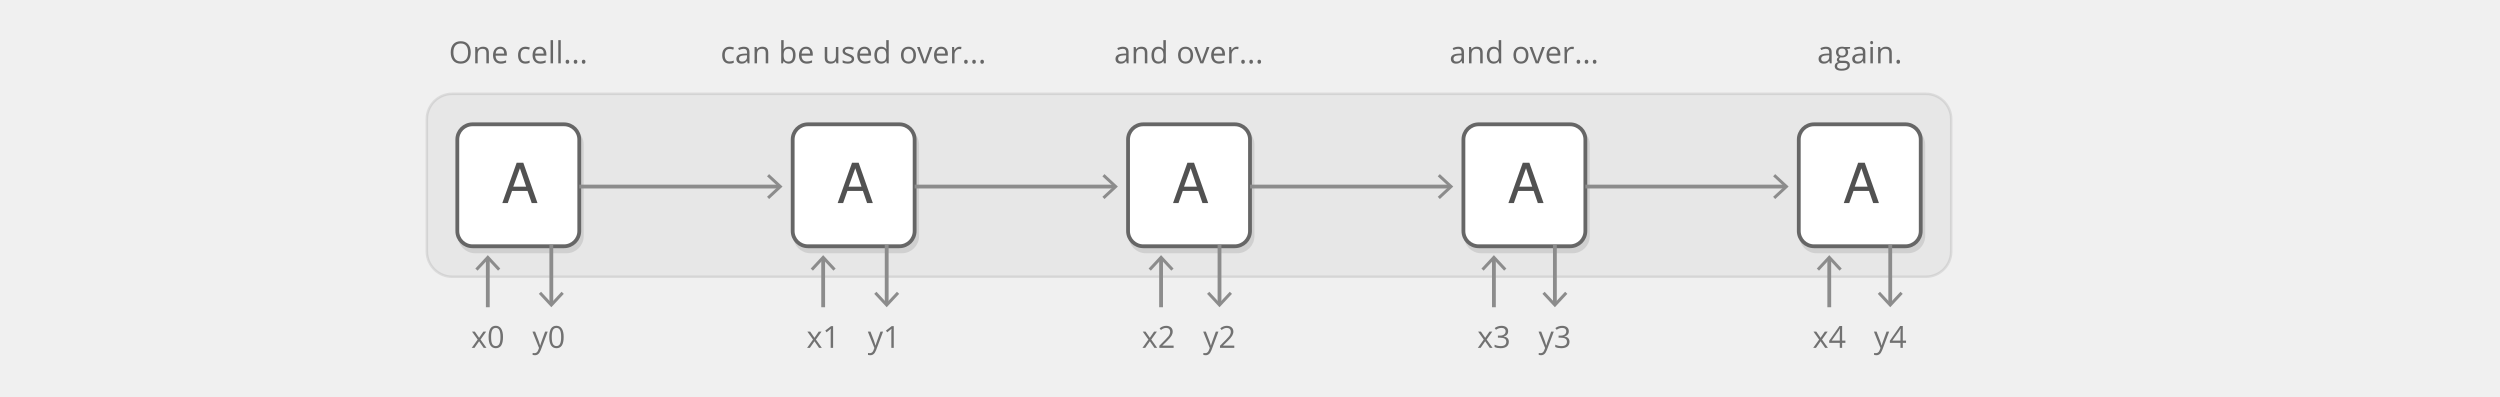
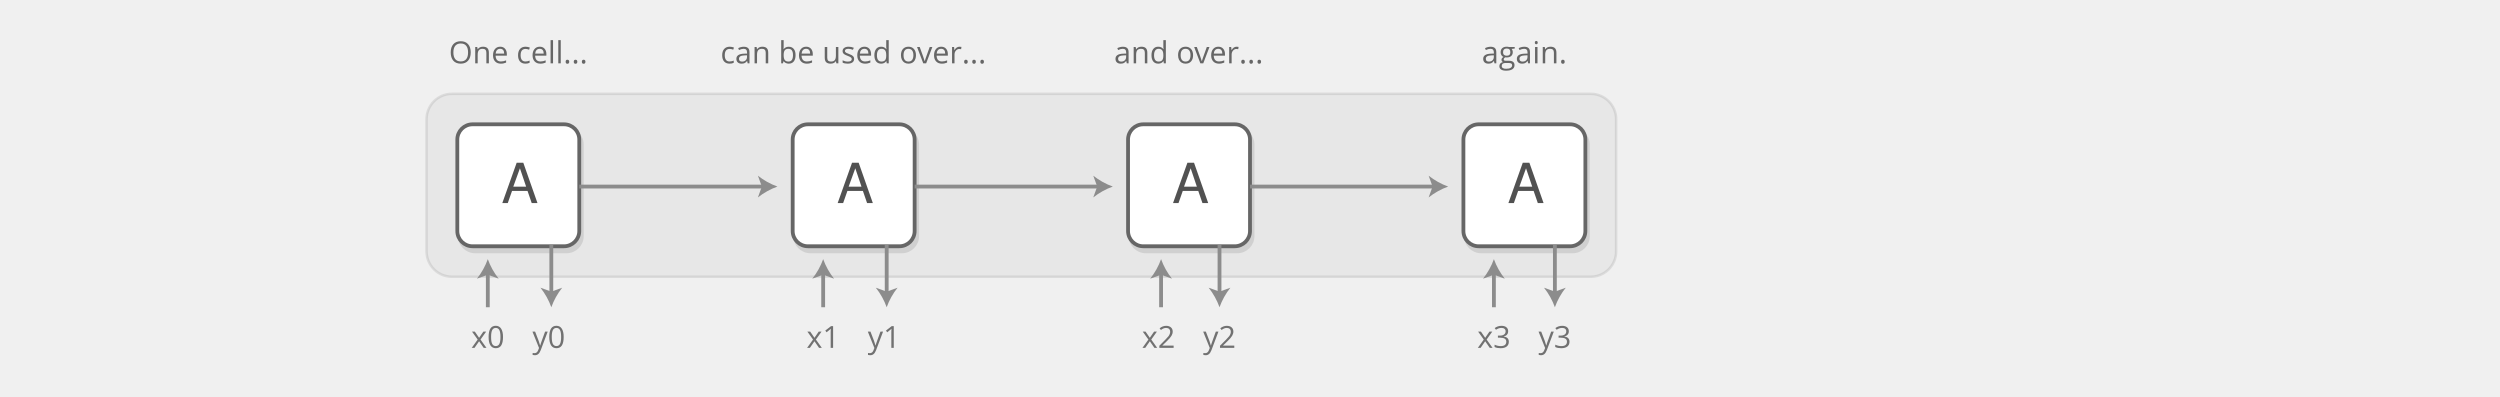
<svg xmlns="http://www.w3.org/2000/svg" xmlns:xlink="http://www.w3.org/1999/xlink" id="background" width="984" height="156" viewBox="0 0 984 156">
  <defs>
    <symbol id="rnn-bg" data-name="rnn-bg" viewBox="0 0 49.5 49.5">
      <rect x="0.75" y="0.75" width="48" height="48" rx="6" ry="6" fill="#fff" stroke="#666" stroke-width="1.5" />
    </symbol>
    <symbol id="rnn-a" data-name="rnn-a" viewBox="0 0 49.5 49.5">
      <use id="rnn-bg-3" data-name="rnn-bg" width="49.5" height="49.5" xlink:href="#rnn-bg" />
      <text transform="translate(18.08 31.75)" font-size="21.77" fill="#515151" font-family="Helvetica" letter-spacing="-1">A</text>
    </symbol>
  </defs>
  <g id="_Group_" data-name="&lt;Group&gt;">
-     <rect x="168" y="36.93" width="600" height="72" rx="10" ry="10" opacity="0.04" />
+     <rect x="167.89" y="36.93" width="468.22" height="72" rx="10" ry="10" opacity="0.04" />
    <g opacity="0.1">
-       <rect x="168" y="36.93" width="600" height="72" rx="10" ry="10" fill="none" stroke="#231f20" />
+       <rect x="167.89" y="36.93" width="468.22" height="72" rx="10" ry="10" fill="none" stroke="#231f20" />
    </g>
  </g>
  <g>
    <g opacity="0.1">
      <rect x="181" y="50.93" width="48" height="48" rx="6" ry="6" stroke="#000" stroke-width="1.5" />
      <path d="M204.55,66.31h2.39l5.67,15.62h-2.32l-1.63-4.68h-6.13l-1.69,4.68h-2.17Zm3.51,9.22-2.4-6.9-2.5,6.9h4.9Z" />
    </g>
    <use width="49.5" height="49.5" transform="translate(179.25 48.18)" xlink:href="#rnn-a" />
  </g>
  <g>
    <g opacity="0.1">
      <rect x="313" y="50.93" width="48" height="48" rx="6" ry="6" stroke="#000" stroke-width="1.5" />
      <path d="M336.55,66.31h2.39l5.67,15.62h-2.32l-1.63-4.68h-6.13l-1.69,4.68h-2.17Zm3.51,9.22-2.4-6.9-2.5,6.9h4.9Z" />
    </g>
    <use width="49.5" height="49.5" transform="translate(311.25 48.18)" xlink:href="#rnn-a" />
  </g>
  <g>
    <g opacity="0.1">
      <rect x="445" y="50.93" width="48" height="48" rx="6" ry="6" stroke="#000" stroke-width="1.5" />
      <path d="M468.55,66.31h2.39l5.67,15.62h-2.32l-1.63-4.68h-6.13l-1.69,4.68h-2.17Zm3.51,9.22-2.4-6.9-2.5,6.9h4.9Z" />
    </g>
    <use width="49.5" height="49.5" transform="translate(443.25 48.18)" xlink:href="#rnn-a" />
  </g>
  <g id="_Group_2" data-name="&lt;Group&gt;">
    <g opacity="0.1">
      <rect x="577" y="50.93" width="48" height="48" rx="6" ry="6" stroke="#000" stroke-width="1.5" />
      <path d="M600.55,66.31h2.39l5.67,15.62h-2.32l-1.63-4.68h-6.13l-1.69,4.68h-2.17Zm3.51,9.22-2.41-6.9-2.5,6.9h4.9Z" />
    </g>
    <use width="49.5" height="49.5" transform="translate(575.25 48.18)" xlink:href="#rnn-a" />
  </g>
-   <g id="_Group_3" data-name="&lt;Group&gt;">
-     <g opacity="0.1">
-       <rect x="709" y="50.93" width="48" height="48" rx="6" ry="6" stroke="#000" stroke-width="1.5" />
-       <path d="M732.55,66.31h2.39l5.67,15.62h-2.32l-1.63-4.68h-6.13l-1.69,4.68h-2.17Zm3.51,9.22-2.41-6.9-2.5,6.9h4.9Z" />
-     </g>
-     <use width="49.5" height="49.5" transform="translate(707.25 48.18)" xlink:href="#rnn-a" />
-   </g>
  <text transform="translate(185.43 136.93)" font-size="12" fill="#717171" font-family="Open Sans">x0</text>
  <text transform="translate(209.55 136.93)" font-size="12" fill="#717171" font-family="Open Sans">y0</text>
  <text transform="translate(317.43 136.93)" font-size="12" fill="#717171" font-family="Open Sans">x1</text>
  <text transform="translate(341.55 136.93)" font-size="12" fill="#717171" font-family="Open Sans">y1</text>
  <text transform="translate(449.43 136.93)" font-size="12" fill="#717171" font-family="Open Sans">x2</text>
  <text transform="translate(473.55 136.93)" font-size="12" fill="#717171" font-family="Open Sans">y2</text>
  <text transform="translate(581.43 136.93)" font-size="12" fill="#717171" font-family="Open Sans">x3</text>
  <text transform="translate(605.55 136.93)" font-size="12" fill="#717171" font-family="Open Sans">y3</text>
  <text transform="translate(176.67 24.93)" font-size="12" fill="#666" font-family="Open Sans">One cell...</text>
  <text transform="translate(283.58 24.93)" font-size="12" fill="#666" font-family="Open Sans">can be used over...</text>
  <text transform="translate(438.51 24.93)" font-size="12" fill="#666" font-family="Open Sans">and over...</text>
-   <text transform="translate(570.51 24.93)" font-size="12" fill="#666" font-family="Open Sans">and over...</text>
-   <text transform="translate(715.24 24.93)" font-size="12" fill="#666" font-family="Open Sans">again.</text>
+   <text transform="translate(583.24 24.93)" font-size="12" fill="#666" font-family="Open Sans">again.</text>
  <g>
-     <line x1="228" y1="73.43" x2="306.7" y2="73.43" fill="none" stroke="#8c8c8c" stroke-miterlimit="10" stroke-width="1.5" />
-     <polygon points="302.72 78.34 301.9 77.46 306.24 73.43 301.9 69.4 302.72 68.53 308 73.43 302.72 78.34" fill="#8c8c8c" />
-   </g>
-   <g>
-     <line x1="192" y1="120.93" x2="192" y2="101.73" fill="none" stroke="#8c8c8c" stroke-miterlimit="10" stroke-width="1.5" />
-     <polygon points="196.91 105.71 196.03 106.53 192 102.19 187.97 106.53 187.09 105.71 192 100.43 196.91 105.71" fill="#8c8c8c" />
-   </g>
-   <g>
-     <line x1="217" y1="96.43" x2="217" y2="119.63" fill="none" stroke="#8c8c8c" stroke-miterlimit="10" stroke-width="1.5" />
-     <polygon points="212.09 115.66 212.97 114.84 217 119.17 221.03 114.84 221.91 115.66 217 120.93 212.09 115.66" fill="#8c8c8c" />
-   </g>
-   <g>
-     <line x1="324" y1="120.93" x2="324" y2="101.73" fill="none" stroke="#8c8c8c" stroke-miterlimit="10" stroke-width="1.5" />
-     <polygon points="328.91 105.71 328.03 106.53 324 102.19 319.97 106.53 319.09 105.71 324 100.43 328.91 105.71" fill="#8c8c8c" />
-   </g>
-   <g>
-     <line x1="349" y1="96.43" x2="349" y2="119.63" fill="none" stroke="#8c8c8c" stroke-miterlimit="10" stroke-width="1.5" />
-     <polygon points="344.09 115.66 344.97 114.84 349 119.17 353.03 114.84 353.91 115.66 349 120.93 344.09 115.66" fill="#8c8c8c" />
-   </g>
-   <g>
-     <line x1="457" y1="120.93" x2="457" y2="101.73" fill="none" stroke="#8c8c8c" stroke-miterlimit="10" stroke-width="1.5" />
-     <polygon points="461.91 105.71 461.03 106.53 457 102.19 452.97 106.53 452.09 105.71 457 100.43 461.91 105.71" fill="#8c8c8c" />
-   </g>
-   <g>
-     <line x1="480" y1="96.43" x2="480" y2="119.63" fill="none" stroke="#8c8c8c" stroke-miterlimit="10" stroke-width="1.5" />
-     <polygon points="475.09 115.66 475.97 114.84 480 119.17 484.03 114.84 484.91 115.66 480 120.93 475.09 115.66" fill="#8c8c8c" />
-   </g>
-   <g>
-     <line x1="588" y1="120.93" x2="588" y2="101.73" fill="none" stroke="#8c8c8c" stroke-miterlimit="10" stroke-width="1.5" />
-     <polygon points="592.91 105.71 592.03 106.53 588 102.19 583.97 106.53 583.09 105.71 588 100.43 592.91 105.71" fill="#8c8c8c" />
-   </g>
-   <g>
-     <line x1="612" y1="96.43" x2="612" y2="119.63" fill="none" stroke="#8c8c8c" stroke-miterlimit="10" stroke-width="1.5" />
-     <polygon points="607.09 115.66 607.97 114.84 612 119.17 616.03 114.84 616.91 115.66 612 120.93 607.09 115.66" fill="#8c8c8c" />
-   </g>
-   <text transform="translate(713.43 136.93)" font-size="12" fill="#717171" font-family="Open Sans">x4</text>
-   <text transform="translate(737.55 136.93)" font-size="12" fill="#717171" font-family="Open Sans">y4</text>
-   <g>
-     <line x1="720" y1="120.93" x2="720" y2="101.73" fill="none" stroke="#8c8c8c" stroke-miterlimit="10" stroke-width="1.5" />
-     <polygon points="724.91 105.71 724.03 106.53 720 102.19 715.97 106.53 715.09 105.71 720 100.43 724.91 105.71" fill="#8c8c8c" />
-   </g>
-   <g>
-     <line x1="744" y1="96.43" x2="744" y2="119.63" fill="none" stroke="#8c8c8c" stroke-miterlimit="10" stroke-width="1.5" />
-     <polygon points="739.09 115.66 739.97 114.84 744 119.17 748.03 114.84 748.91 115.66 744 120.93 739.09 115.66" fill="#8c8c8c" />
-   </g>
-   <g>
-     <line x1="360" y1="73.43" x2="438.7" y2="73.43" fill="none" stroke="#8c8c8c" stroke-miterlimit="10" stroke-width="1.5" />
-     <polygon points="434.72 78.34 433.9 77.46 438.24 73.43 433.9 69.4 434.72 68.53 440 73.43 434.72 78.34" fill="#8c8c8c" />
-   </g>
-   <g>
-     <line x1="492" y1="73.43" x2="570.7" y2="73.43" fill="none" stroke="#8c8c8c" stroke-miterlimit="10" stroke-width="1.5" />
-     <polygon points="566.72 78.34 565.9 77.46 570.24 73.43 565.9 69.4 566.72 68.53 572 73.43 566.72 78.34" fill="#8c8c8c" />
-   </g>
-   <g>
-     <line x1="624" y1="73.43" x2="702.7" y2="73.43" fill="none" stroke="#8c8c8c" stroke-miterlimit="10" stroke-width="1.5" />
-     <polygon points="698.72 78.34 697.9 77.46 702.24 73.43 697.9 69.4 698.72 68.53 704 73.43 698.72 78.34" fill="#8c8c8c" />
+     <g>
+       <line x1="228" y1="73.43" x2="300.57" y2="73.43" fill="none" stroke="#8c8c8c" stroke-miterlimit="10" stroke-width="1.5" />
+       <path d="M306,73.43a27.2,27.2,0,0,0-7.69,4.28l1.55-4.28-1.55-4.28A27.18,27.18,0,0,0,306,73.43Z" fill="#8c8c8c" />
+     </g>
+     <g>
+       <line x1="192" y1="120.93" x2="192" y2="107.43" fill="none" stroke="#8c8c8c" stroke-miterlimit="10" stroke-width="1.5" />
+       <path d="M192,102a27.2,27.2,0,0,0,4.28,7.69L192,108.14l-4.28,1.55A27.18,27.18,0,0,0,192,102Z" fill="#8c8c8c" />
+     </g>
+     <g>
+       <line x1="217" y1="96.43" x2="217" y2="115.5" fill="none" stroke="#8c8c8c" stroke-miterlimit="10" stroke-width="1.5" />
+       <path d="M217,120.93a27.2,27.2,0,0,0-4.28-7.69l4.28,1.55,4.28-1.55A27.18,27.18,0,0,0,217,120.93Z" fill="#8c8c8c" />
+     </g>
+     <g>
+       <line x1="324" y1="120.93" x2="324" y2="107.43" fill="none" stroke="#8c8c8c" stroke-miterlimit="10" stroke-width="1.5" />
+       <path d="M324,102a27.2,27.2,0,0,0,4.28,7.69L324,108.14l-4.28,1.55A27.18,27.18,0,0,0,324,102Z" fill="#8c8c8c" />
+     </g>
+     <g>
+       <line x1="349" y1="96.43" x2="349" y2="115.5" fill="none" stroke="#8c8c8c" stroke-miterlimit="10" stroke-width="1.5" />
+       <path d="M349,120.93a27.2,27.2,0,0,0-4.28-7.69l4.28,1.55,4.28-1.55A27.18,27.18,0,0,0,349,120.93Z" fill="#8c8c8c" />
+     </g>
+     <g>
+       <line x1="457" y1="120.93" x2="457" y2="107.43" fill="none" stroke="#8c8c8c" stroke-miterlimit="10" stroke-width="1.5" />
+       <path d="M457,102a27.2,27.2,0,0,0,4.28,7.69L457,108.14l-4.28,1.55A27.18,27.18,0,0,0,457,102Z" fill="#8c8c8c" />
+     </g>
+     <g>
+       <line x1="480" y1="96.43" x2="480" y2="115.5" fill="none" stroke="#8c8c8c" stroke-miterlimit="10" stroke-width="1.5" />
+       <path d="M480,120.93a27.2,27.2,0,0,0-4.28-7.69l4.28,1.55,4.28-1.55A27.18,27.18,0,0,0,480,120.93Z" fill="#8c8c8c" />
+     </g>
+     <g>
+       <line x1="588" y1="120.93" x2="588" y2="107.43" fill="none" stroke="#8c8c8c" stroke-miterlimit="10" stroke-width="1.5" />
+       <path d="M588,102a27.2,27.2,0,0,0,4.28,7.69L588,108.14l-4.28,1.55A27.18,27.18,0,0,0,588,102Z" fill="#8c8c8c" />
+     </g>
+     <g>
+       <line x1="612" y1="96.43" x2="612" y2="115.5" fill="none" stroke="#8c8c8c" stroke-miterlimit="10" stroke-width="1.5" />
+       <path d="M612,120.93a27.2,27.2,0,0,0-4.28-7.69l4.28,1.55,4.28-1.55A27.18,27.18,0,0,0,612,120.93Z" fill="#8c8c8c" />
+     </g>
+     <g>
+       <line x1="360" y1="73.43" x2="432.57" y2="73.43" fill="none" stroke="#8c8c8c" stroke-miterlimit="10" stroke-width="1.5" />
+       <path d="M438,73.43a27.2,27.2,0,0,0-7.69,4.28l1.55-4.28-1.55-4.28A27.18,27.18,0,0,0,438,73.43Z" fill="#8c8c8c" />
+     </g>
+     <g>
+       <line x1="492" y1="73.43" x2="564.57" y2="73.43" fill="none" stroke="#8c8c8c" stroke-miterlimit="10" stroke-width="1.5" />
+       <path d="M570,73.43a27.2,27.2,0,0,0-7.69,4.28l1.55-4.28-1.55-4.28A27.18,27.18,0,0,0,570,73.43Z" fill="#8c8c8c" />
+     </g>
  </g>
</svg>
